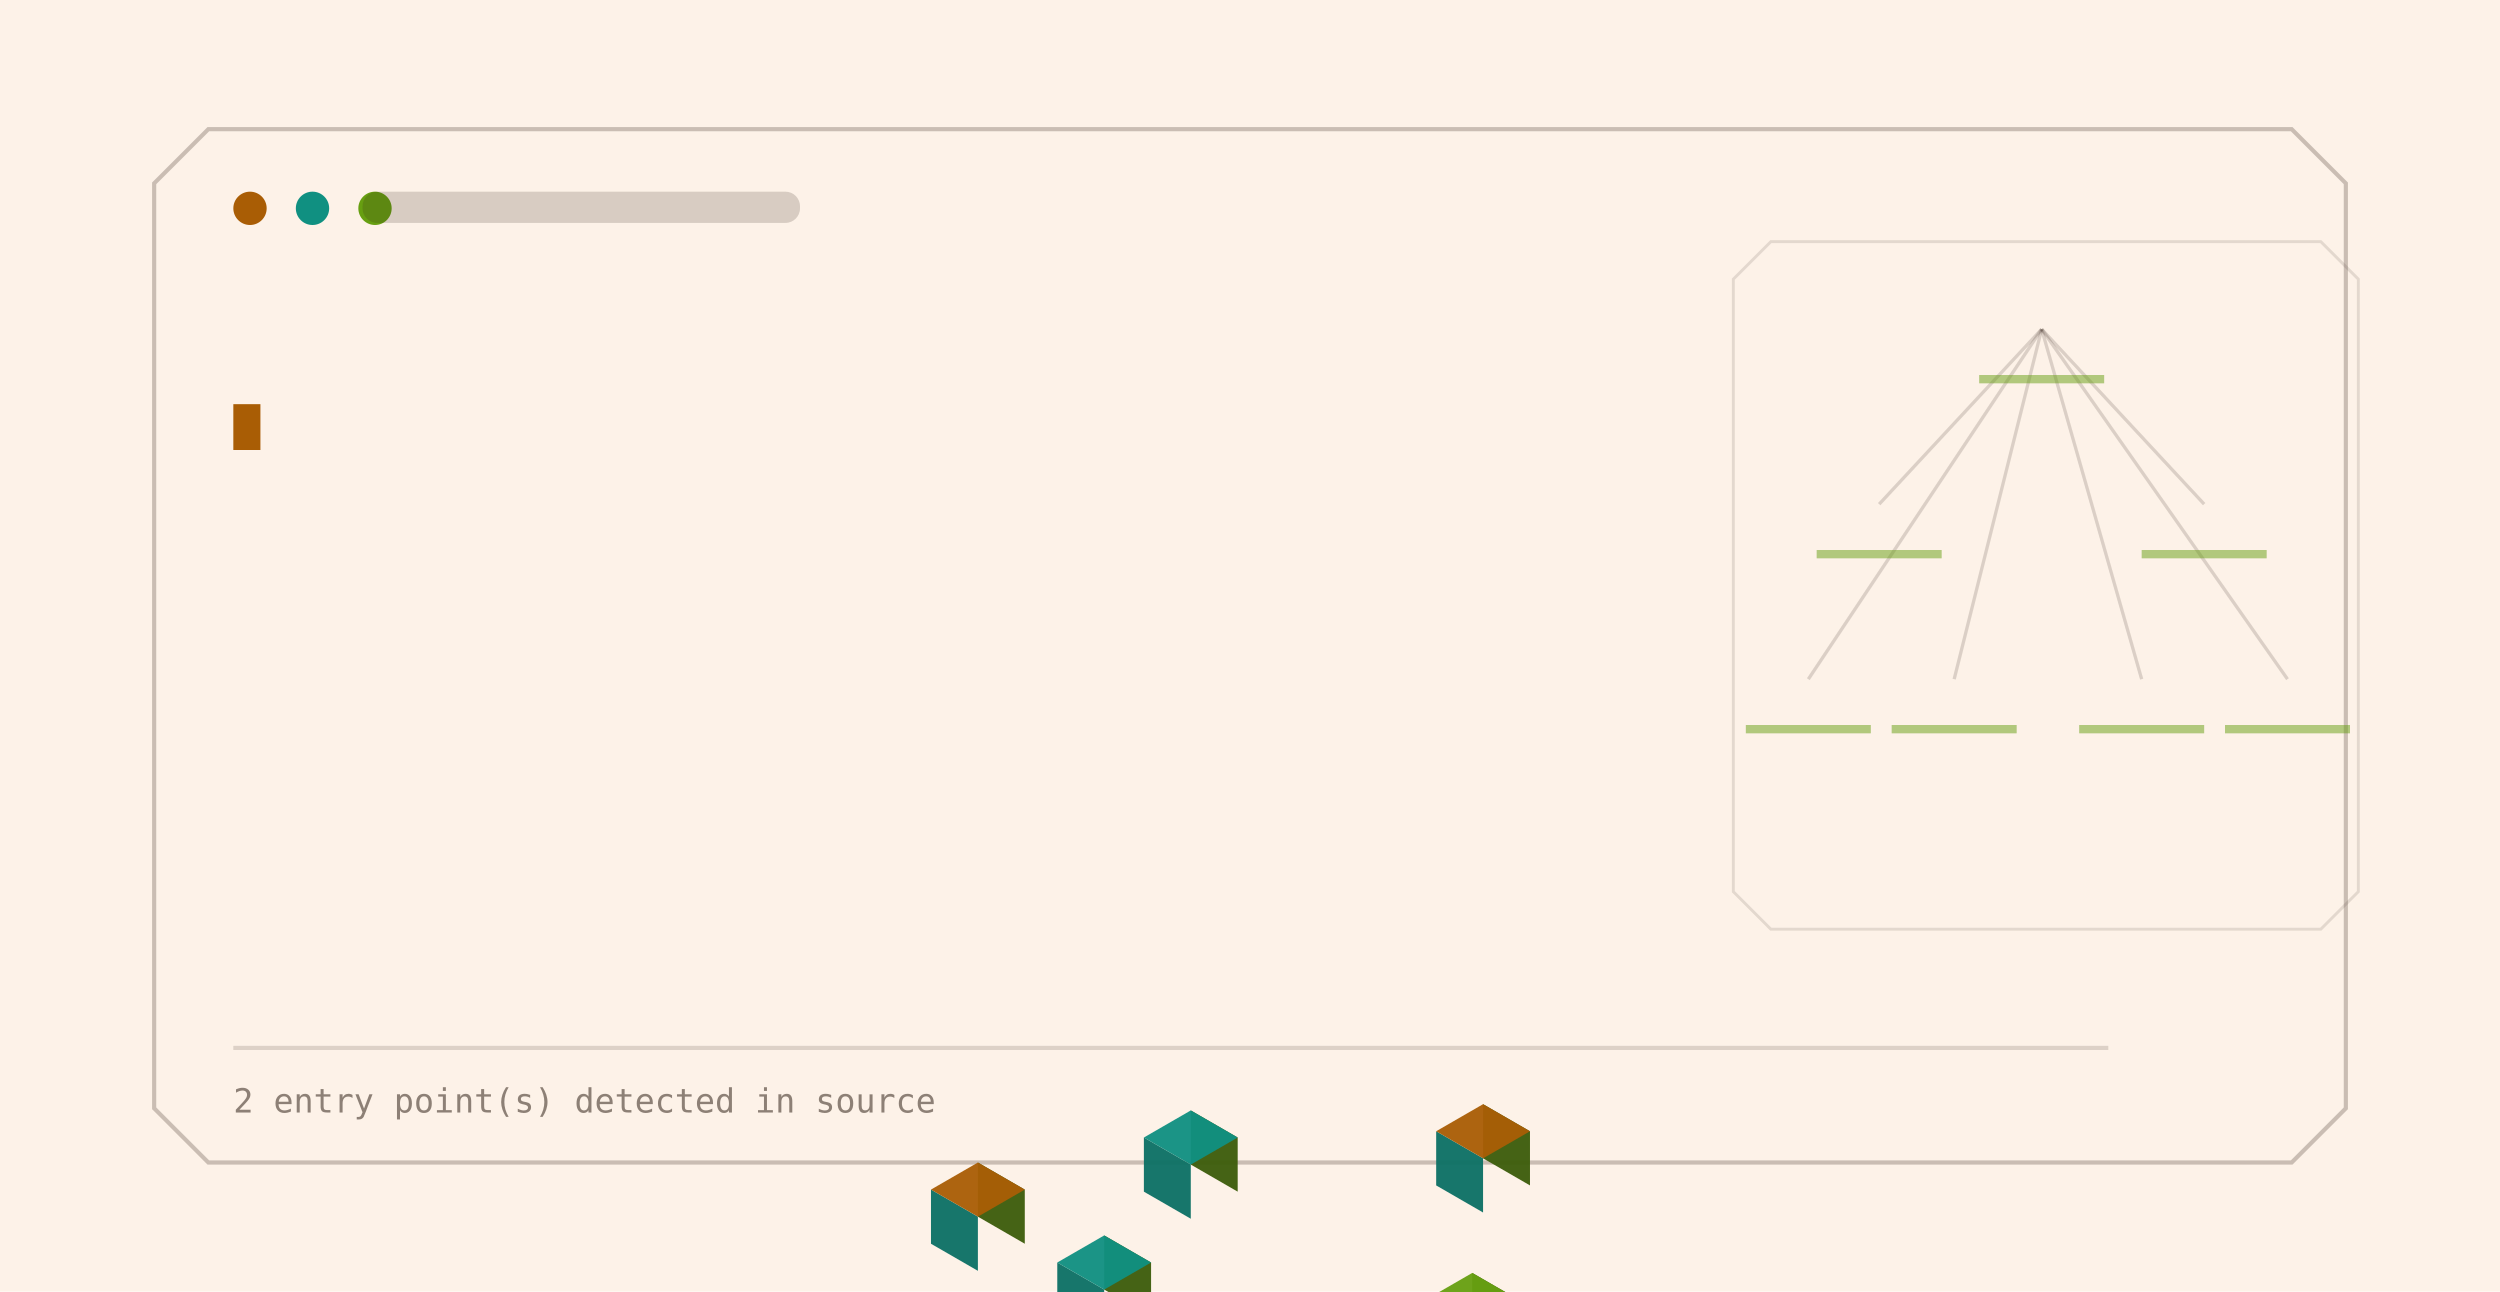
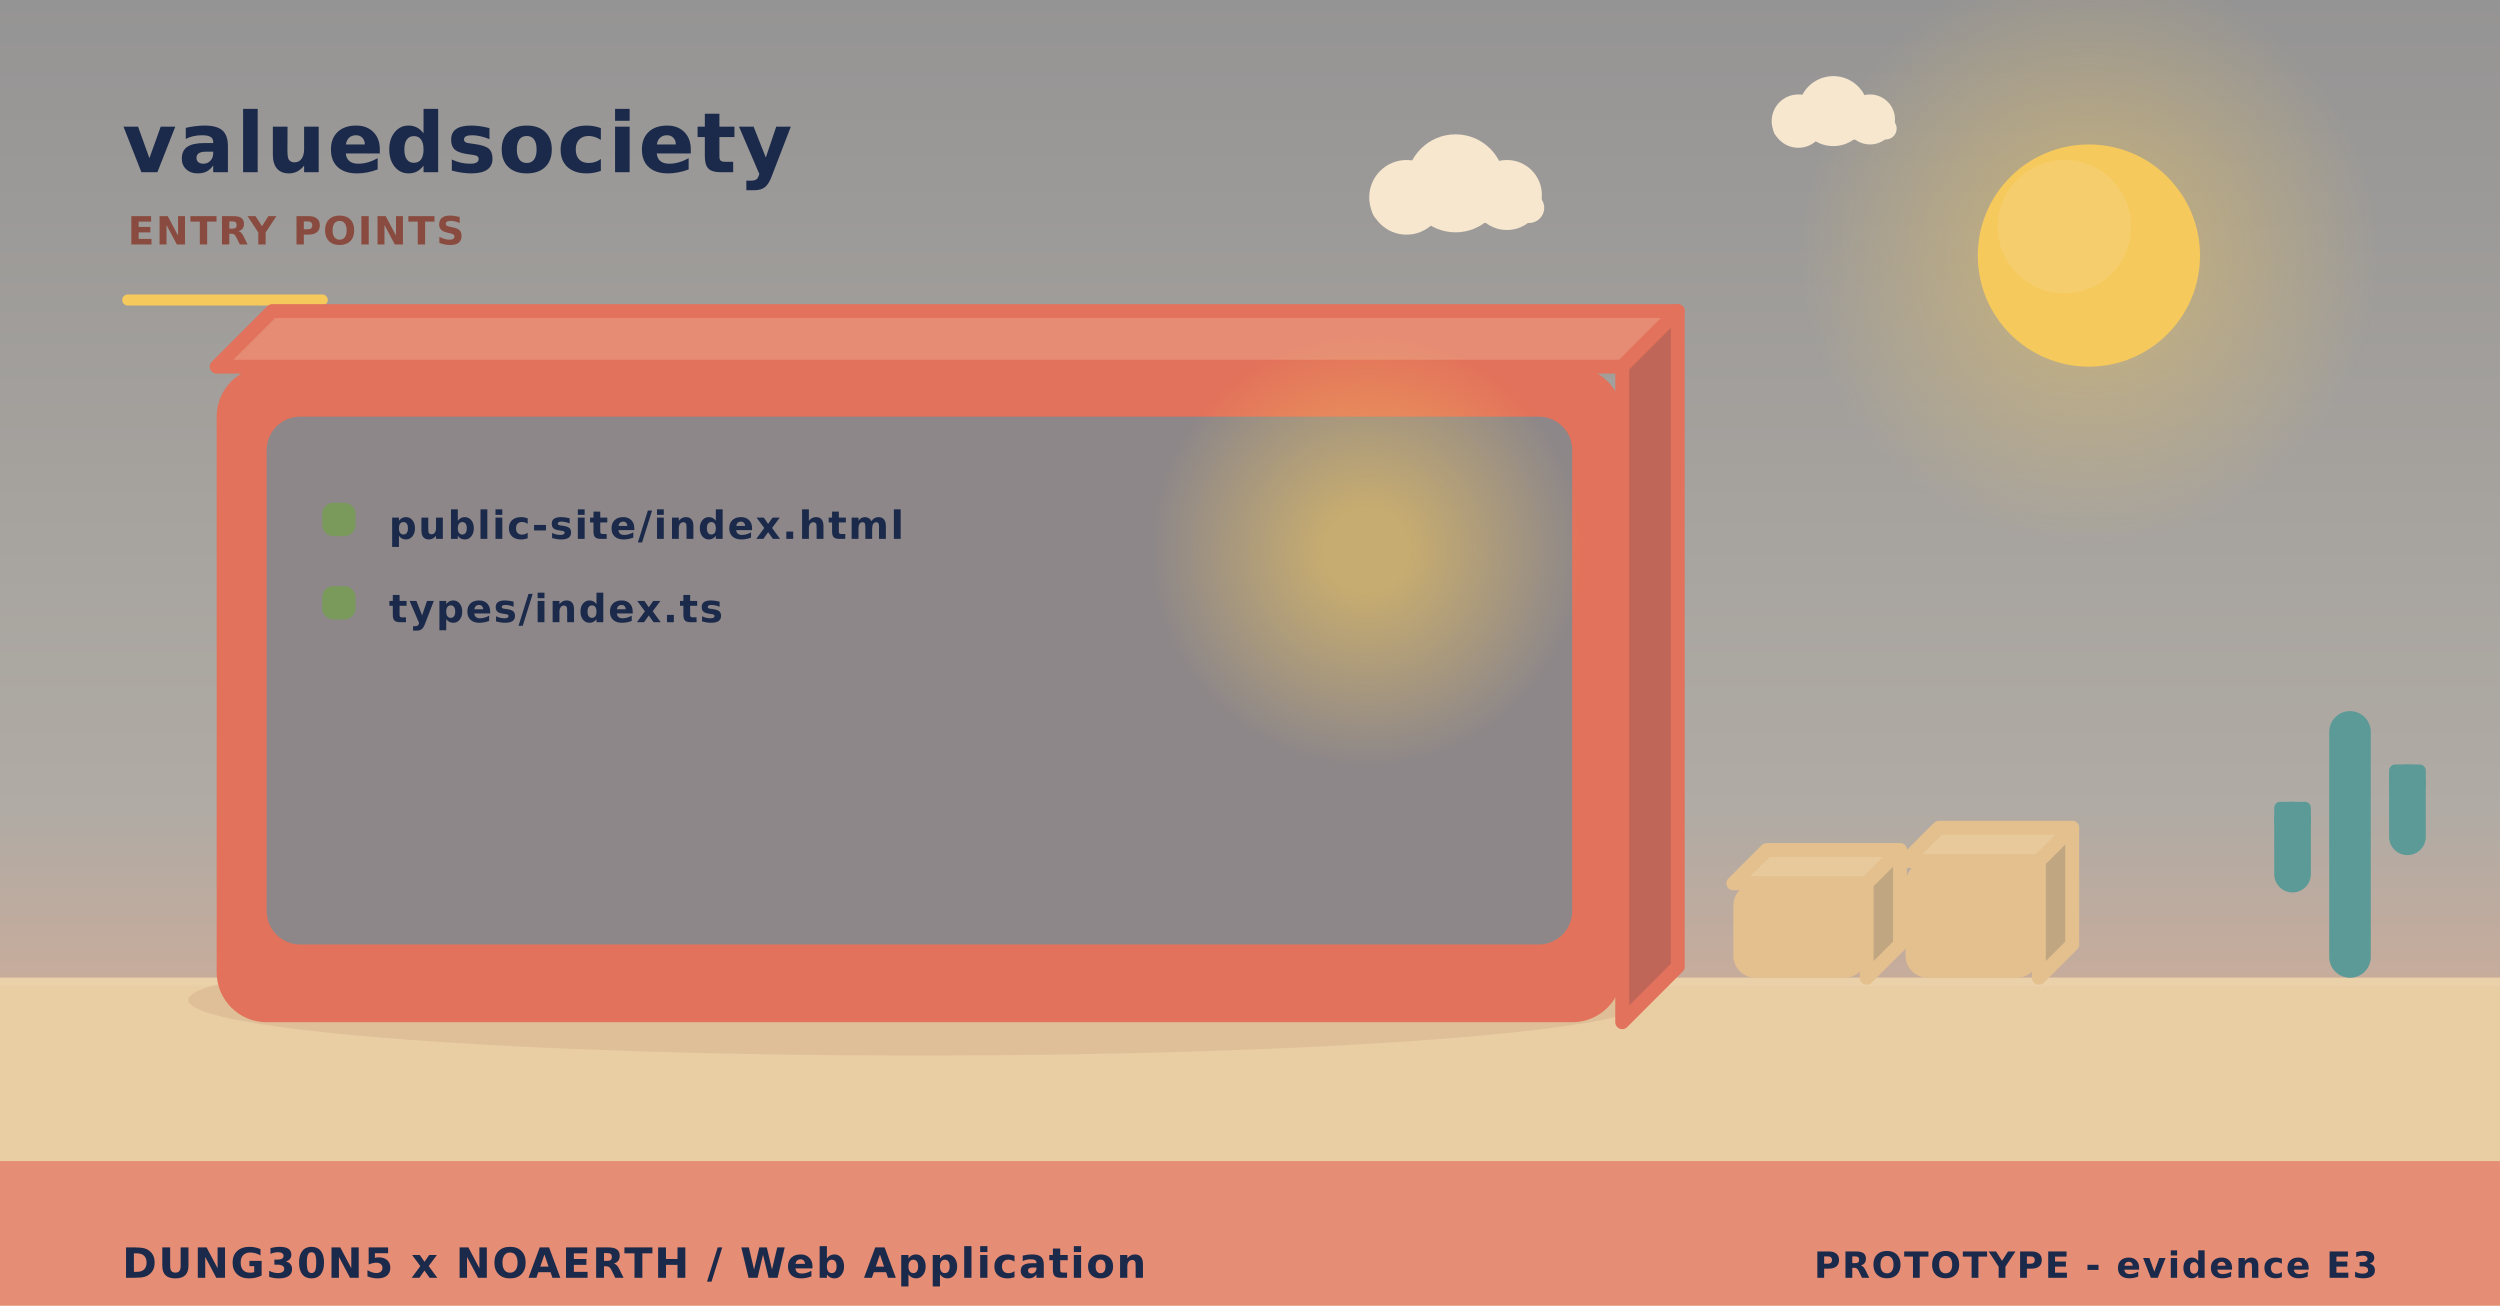
- <svg xmlns="http://www.w3.org/2000/svg" viewBox="0 0 1200 620" width="1200" height="620" role="img" aria-label="valuedsociety command surface">
-   <rect width="1200" height="620" fill="#fdf2e8" />
-   <defs>
-     <linearGradient id="gt" x1="0" y1="0" x2="1" y2="1">
-       <stop offset="0%" stop-color="#a95d05" />
-       <stop offset="100%" stop-color="#109081" />
-     </linearGradient>
-   </defs>
-   <path d="M100.00,62.00 H1100.00 L1126.00,88.00 V532.00 L1100.00,558.00 H100.00 L74.00,532.00 V88.00 Z" fill="none" stroke="rgba(50,36,24,0.300)" stroke-width="2.00" opacity="0.85" />
-   <circle cx="120.00" cy="100.00" r="8.00" fill="#a95d05" opacity="1.00" />
-   <circle cx="150.00" cy="100.00" r="8.00" fill="#109081" opacity="1.00" />
-   <circle cx="180.00" cy="100.00" r="8.00" fill="#679f11" opacity="1.00" />
-   <rect x="174.00" y="92.00" width="210.00" height="15.00" rx="7.00" fill="rgba(50,36,24,0.180)" opacity="1.00" />
-   <text x="112" y="148" font-family="ui-monospace,SFMono-Regular,Menlo,monospace" font-size="21" fill="rgba(50,36,24,0.800)" opacity="0">public-site/index.html<animate attributeName="opacity" values="0;1;1;0" dur="1.5s" begin="0.0s" repeatCount="indefinite" />
-   </text>
-   <text x="112" y="182" font-family="ui-monospace,SFMono-Regular,Menlo,monospace" font-size="21" fill="rgba(50,36,24,0.800)" opacity="0">types/index.ts<animate attributeName="opacity" values="0;1;1;0" dur="1.5s" begin="1.5s" repeatCount="indefinite" />
-   </text>
-   <rect x="112" y="194" width="13" height="22" fill="#a95d05">
-     <animate attributeName="opacity" values="1;0;1" dur="1.05s" begin="0s" repeatCount="indefinite" />
-   </rect>
-   <path d="M850.00,116.00 H1114.00 L1132.00,134.00 V428.00 L1114.00,446.00 H850.00 L832.00,428.00 V134.00 Z" fill="none" stroke="rgba(50,36,24,0.180)" stroke-width="1.40" opacity="0.70" />
-   <line x1="980.00" y1="158.00" x2="902.00" y2="242.00" stroke="rgba(50,36,24,0.300)" stroke-width="1.60" opacity="0.55" />
-   <line x1="980.00" y1="158.00" x2="1058.00" y2="242.00" stroke="rgba(50,36,24,0.300)" stroke-width="1.60" opacity="0.55" />
-   <line x1="980.00" y1="158.00" x2="868.00" y2="326.00" stroke="rgba(50,36,24,0.300)" stroke-width="1.60" opacity="0.55" />
-   <line x1="980.00" y1="158.00" x2="938.00" y2="326.00" stroke="rgba(50,36,24,0.300)" stroke-width="1.60" opacity="0.55" />
-   <line x1="980.00" y1="158.00" x2="1028.00" y2="326.00" stroke="rgba(50,36,24,0.300)" stroke-width="1.60" opacity="0.55" />
-   <line x1="980.00" y1="158.00" x2="1098.00" y2="326.00" stroke="rgba(50,36,24,0.300)" stroke-width="1.60" opacity="0.55" />
-   <polygon points="711.87,556.00 734.39,569.00 734.39,543.00 711.87,530.00" fill="#3c5c0a" opacity="0.95" />
-   <polygon points="689.36,569.00 711.87,582.00 711.87,556.00 689.36,543.00" fill="#0c7065" opacity="0.95" />
-   <polygon points="711.87,530.00 734.39,543.00 711.87,556.00 689.36,543.00" fill="#a95d05" opacity="0.95" />
+ <svg xmlns="http://www.w3.org/2000/svg" width="900" height="470" viewBox="0 0 900 470" role="img" aria-label="valuedsociety - how it is operated">
+   <linearGradient id="skyt" x1="0" y1="0" x2="0" y2="1">
+     <stop offset="0" stop-color="#959494" />
+     <stop offset="0.62" stop-color="#b0aba4" />
+     <stop offset="1" stop-color="#f3ad8a" />
+   </linearGradient>
+   <rect width="900" height="470" fill="url(#skyt)" />
+   <radialGradient id="sunt">
+     <stop offset="0.35" stop-color="#f5c95c" stop-opacity="0.34" />
+     <stop offset="1" stop-color="#f5c95c" stop-opacity="0" />
+   </radialGradient>
+   <circle cx="752" cy="92" r="104" fill="url(#sunt)" />
+   <circle cx="752" cy="92" r="40" fill="#f5c95c" />
+   <circle cx="743.2" cy="81.6" r="24" fill="#f5d27e" opacity="0.5" />
  <g>
-     <rect x="950.00" y="180.00" width="60.00" height="4.00" rx="0.00" fill="rgba(103,159,17,0.500)" opacity="1.00" />
-     <animate attributeName="opacity" values="0.25;1.0;0.25" dur="14.6s" begin="0.0s" repeatCount="indefinite" />
+     <circle cx="524" cy="66" r="17.64" fill="#f6e7ce" />
+     <circle cx="506.36" cy="71.04" r="13.44" fill="#f6e7ce" />
+     <circle cx="542.48" cy="70.2" r="12.6" fill="#f6e7ce" />
+     <rect x="493.76" y="69.36" width="62.16" height="10.92" rx="5.46" fill="#f6e7ce" />
+     <animateTransform attributeName="transform" type="translate" values="0 0;24 0;0 0" dur="36s" begin="0s" repeatCount="indefinite" />
  </g>
-   <polygon points="571.58,559.00 594.09,572.00 594.09,546.00 571.58,533.00" fill="#3c5c0a" opacity="0.95" />
-   <polygon points="549.06,572.00 571.58,585.00 571.58,559.00 549.06,546.00" fill="#0c7065" opacity="0.95" />
-   <polygon points="571.58,533.00 594.09,546.00 571.58,559.00 549.06,546.00" fill="#109081" opacity="0.95" />
  <g>
-     <rect x="872.00" y="264.00" width="60.00" height="4.00" rx="0.00" fill="rgba(103,159,17,0.500)" opacity="1.00" />
-     <animate attributeName="opacity" values="0.25;1.0;0.25" dur="14.6s" begin="0.4s" repeatCount="indefinite" />
+     <circle cx="660" cy="40" r="12.6" fill="#f6e7ce" />
+     <circle cx="647.4" cy="43.6" r="9.6" fill="#f6e7ce" />
+     <circle cx="673.2" cy="43" r="9" fill="#f6e7ce" />
+     <rect x="638.4" y="42.4" width="44.4" height="7.8" rx="3.9" fill="#f6e7ce" />
+     <animateTransform attributeName="transform" type="translate" values="0 0;-18 0;0 0" dur="46s" begin="3s" repeatCount="indefinite" />
  </g>
-   <polygon points="706.68,637.00 729.19,650.00 729.19,624.00 706.68,611.00" fill="#3c5c0a" opacity="0.95" />
-   <polygon points="684.16,650.00 706.68,663.00 706.68,637.00 684.16,624.00" fill="#0c7065" opacity="0.95" />
-   <polygon points="706.68,611.00 729.19,624.00 706.68,637.00 684.16,624.00" fill="#679f11" opacity="0.95" />
+   <rect x="0" y="352" width="900" height="118" fill="#e9cda3" />
+   <rect x="0" y="352" width="900" height="3" fill="#ebd1a9" />
+   <text x="44" y="62" font-family="Verdana,DejaVu Sans,sans-serif" font-size="30" font-weight="700" letter-spacing="0.6" fill="#1b2a4a" text-anchor="start">valuedsociety</text>
+   <text x="46" y="88" font-family="Verdana,DejaVu Sans,sans-serif" font-size="14" font-weight="700" letter-spacing="0.6" fill="#894b3f" text-anchor="start">ENTRY POINTS</text>
+   <rect x="44" y="106" width="74" height="4" rx="2" fill="#f5c95c" />
+   <ellipse cx="331" cy="360" rx="263.2" ry="20" fill="rgba(138,90,68,0.11)" />
+   <path d="M78,132 L584,132 L604,112 L98,112 Z" fill="#e68c74" stroke="#e2725b" stroke-width="5" stroke-linejoin="round" />
+   <path d="M584,132 L604,112 L604,348 L584,368 Z" fill="#c06658" stroke="#e2725b" stroke-width="5" stroke-linejoin="round" />
+   <rect x="78" y="132" width="506" height="236" rx="18" fill="#e2725b" />
+   <rect x="96" y="150" width="470" height="190" rx="12" fill="#88888c" opacity="0.94" />
+   <radialGradient id="lamp95198">
+     <stop offset="0.2" stop-color="#f5c95c" stop-opacity="0.55" />
+     <stop offset="1" stop-color="#f5c95c" stop-opacity="0" />
+   </radialGradient>
+   <circle cx="492" cy="198" r="78" fill="url(#lamp95198)" />
+   <rect x="116" y="181" width="12" height="12" rx="4" fill="#7a9a5c" />
  <g>
-     <rect x="1028.00" y="264.00" width="60.00" height="4.00" rx="0.00" fill="rgba(103,159,17,0.500)" opacity="1.00" />
-     <animate attributeName="opacity" values="0.25;1.0;0.25" dur="14.6s" begin="0.8s" repeatCount="indefinite" />
+     <text x="140" y="194" font-family="Verdana,DejaVu Sans,sans-serif" font-size="14" font-weight="700" letter-spacing="0.6" fill="#1b2a4a" text-anchor="start">public-site/index.html</text>
+     <animateTransform attributeName="transform" type="translate" values="0 10;0 0" dur="0.7s" begin="0.4s" fill="freeze" />
  </g>
-   <polygon points="469.39,584.00 491.90,597.00 491.90,571.00 469.39,558.00" fill="#3c5c0a" opacity="0.95" />
-   <polygon points="446.87,597.00 469.39,610.00 469.39,584.00 446.87,571.00" fill="#0c7065" opacity="0.95" />
-   <polygon points="469.39,558.00 491.90,571.00 469.39,584.00 446.87,571.00" fill="#a95d05" opacity="0.95" />
+   <rect x="116" y="211" width="12" height="12" rx="4" fill="#7a9a5c" />
  <g>
-     <rect x="838.00" y="348.00" width="60.00" height="4.00" rx="0.00" fill="rgba(103,159,17,0.500)" opacity="1.00" />
-     <animate attributeName="opacity" values="0.25;1.0;0.25" dur="14.6s" begin="1.2s" repeatCount="indefinite" />
+     <text x="140" y="224" font-family="Verdana,DejaVu Sans,sans-serif" font-size="14" font-weight="700" letter-spacing="0.6" fill="#1b2a4a" text-anchor="start">types/index.ts</text>
+     <animateTransform attributeName="transform" type="translate" values="0 10;0 0" dur="0.7s" begin="0.7s" fill="freeze" />
  </g>
-   <polygon points="530.01,619.00 552.52,632.00 552.52,606.00 530.01,593.00" fill="#3c5c0a" opacity="0.95" />
-   <polygon points="507.49,632.00 530.01,645.00 530.01,619.00 507.49,606.00" fill="#0c7065" opacity="0.95" />
-   <polygon points="530.01,593.00 552.52,606.00 530.01,619.00 507.49,606.00" fill="#109081" opacity="0.95" />
-   <g>
-     <rect x="908.00" y="348.00" width="60.00" height="4.00" rx="0.00" fill="rgba(103,159,17,0.500)" opacity="1.00" />
-     <animate attributeName="opacity" values="0.25;1.0;0.25" dur="14.6s" begin="1.6s" repeatCount="indefinite" />
-   </g>
-   <polygon points="607.95,664.00 630.47,677.00 630.47,651.00 607.95,638.00" fill="#3c5c0a" opacity="0.95" />
-   <polygon points="585.43,677.00 607.95,690.00 607.95,664.00 585.43,651.00" fill="#0c7065" opacity="0.95" />
-   <polygon points="607.95,638.00 630.47,651.00 607.95,664.00 585.43,651.00" fill="#679f11" opacity="0.95" />
-   <g>
-     <rect x="998.00" y="348.00" width="60.00" height="4.00" rx="0.00" fill="rgba(103,159,17,0.500)" opacity="1.00" />
-     <animate attributeName="opacity" values="0.25;1.0;0.25" dur="14.6s" begin="2.0s" repeatCount="indefinite" />
-   </g>
-   <polygon points="668.57,699.00 691.09,712.00 691.09,686.00 668.57,673.00" fill="#3c5c0a" opacity="0.95" />
-   <polygon points="646.05,712.00 668.57,725.00 668.57,699.00 646.05,686.00" fill="#0c7065" opacity="0.95" />
-   <polygon points="668.57,673.00 691.09,686.00 668.57,699.00 646.05,686.00" fill="#a95d05" opacity="0.95" />
-   <g>
-     <rect x="1068.00" y="348.00" width="60.00" height="4.00" rx="0.00" fill="rgba(103,159,17,0.500)" opacity="1.00" />
-     <animate attributeName="opacity" values="0.25;1.0;0.25" dur="14.6s" begin="2.4s" repeatCount="indefinite" />
-   </g>
-   <rect x="112.00" y="502.00" width="900.00" height="2.00" rx="0.00" fill="rgba(50,36,24,0.160)" opacity="1.00" />
-   <text x="112" y="534" font-family="ui-monospace,Menlo,monospace" font-size="16" fill="rgba(50,36,24,0.550)">2 entry point(s) detected in source</text>
+   <path d="M624,318 L672,318 L684,306 L636,306 Z" fill="#e7c99b" stroke="#e3c08d" stroke-width="5" stroke-linejoin="round" />
+   <path d="M672,318 L684,306 L684,340 L672,352 Z" fill="#c1a682" stroke="#e3c08d" stroke-width="5" stroke-linejoin="round" />
+   <rect x="624" y="318" width="48" height="34" rx="8" fill="#e3c08d" />
+   <path d="M686,310 L734,310 L746,298 L698,298 Z" fill="#e7c99b" stroke="#e3c08d" stroke-width="5" stroke-linejoin="round" />
+   <path d="M734,310 L746,298 L746,340 L734,352 Z" fill="#c1a682" stroke="#e3c08d" stroke-width="5" stroke-linejoin="round" />
+   <rect x="686" y="310" width="48" height="42" rx="8" fill="#e3c08d" />
+   <rect x="838.52" y="256" width="14.96" height="96" rx="7.48" fill="#5b9a97" />
+   <rect x="818.72" y="288.64" width="13.2" height="32.64" rx="6.6" fill="#5b9a97" />
+   <rect x="818.72" y="288.64" width="13.2" height="9.6" rx="2.2" fill="#5b9a97" />
+   <rect x="860.08" y="275.2" width="13.2" height="32.64" rx="6.6" fill="#5b9a97" />
+   <rect x="860.08" y="275.2" width="13.2" height="9.6" rx="2.2" fill="#5b9a97" />
+   <rect x="0" y="418" width="900" height="52" rx="0" fill="#e68972" opacity="0.94" />
+   <text x="44" y="460" font-family="Verdana,DejaVu Sans,sans-serif" font-size="15" font-weight="700" letter-spacing="0.6" fill="#1b2a4a" text-anchor="start">DUNG30N5 x NOAERTH  /  Web Application</text>
+   <text x="856" y="460" font-family="Verdana,DejaVu Sans,sans-serif" font-size="13" font-weight="700" letter-spacing="0.6" fill="#1b2a4a" text-anchor="end">PROTOTYPE  -  evidence E3</text>
</svg>
